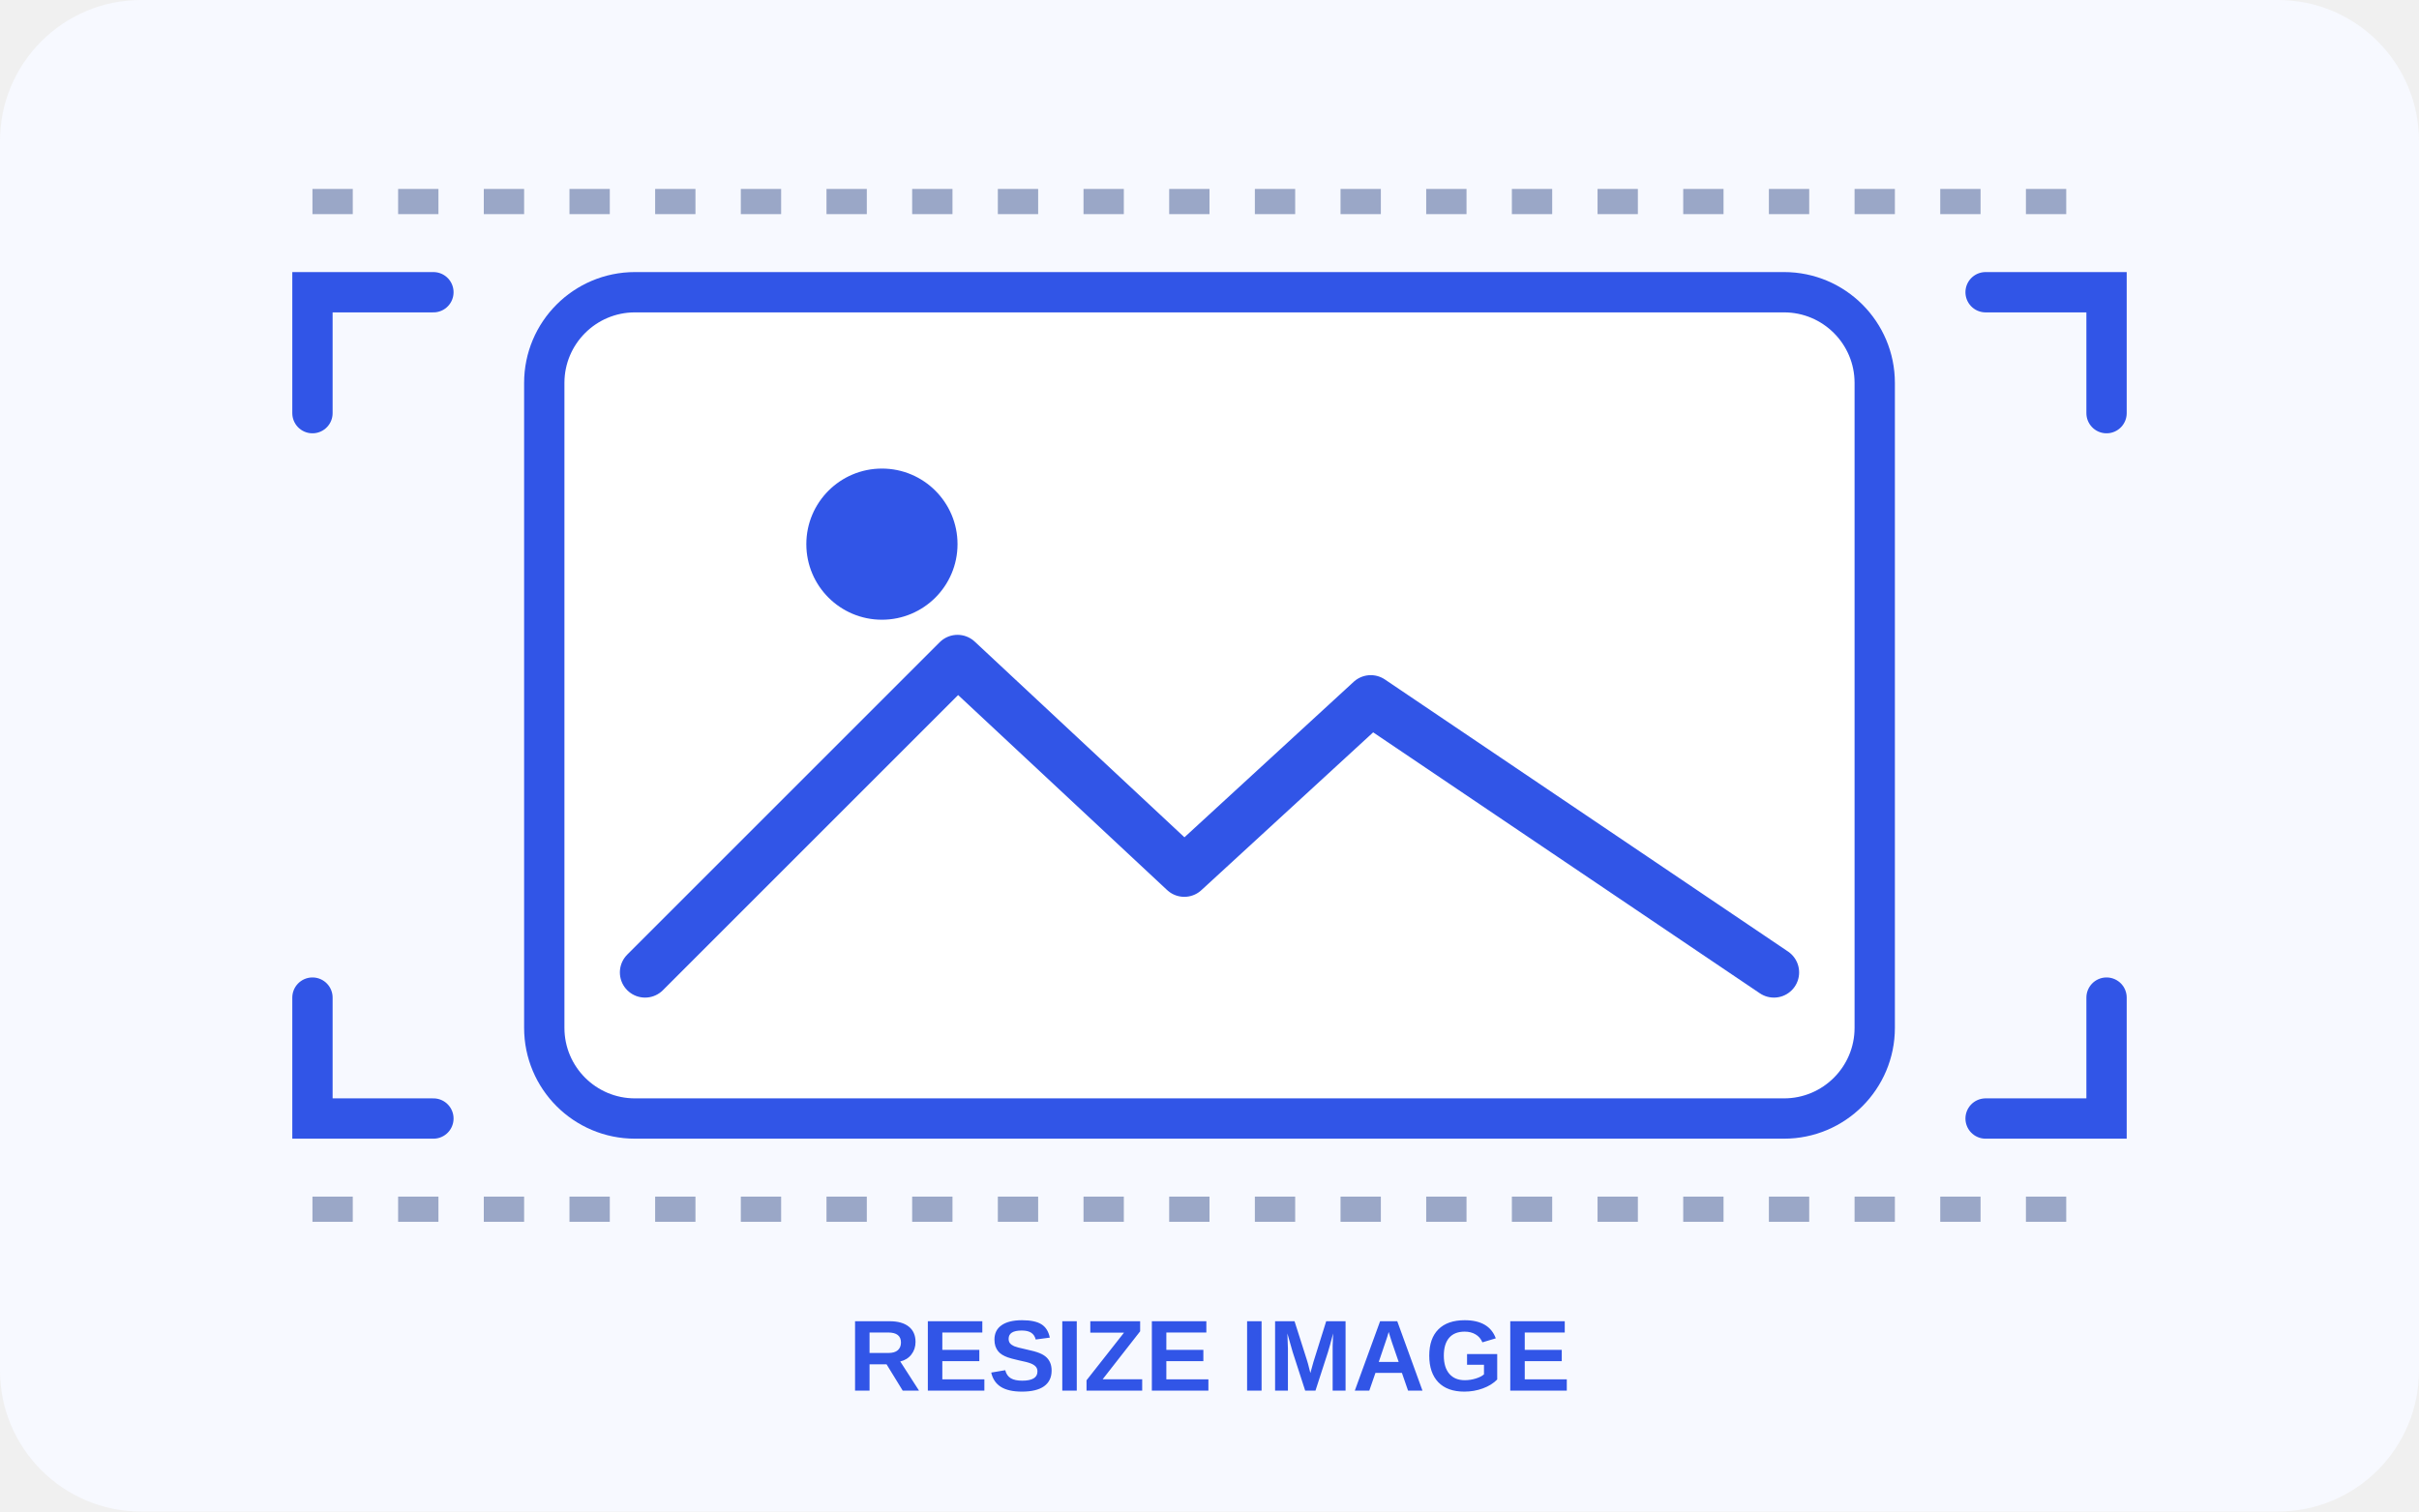
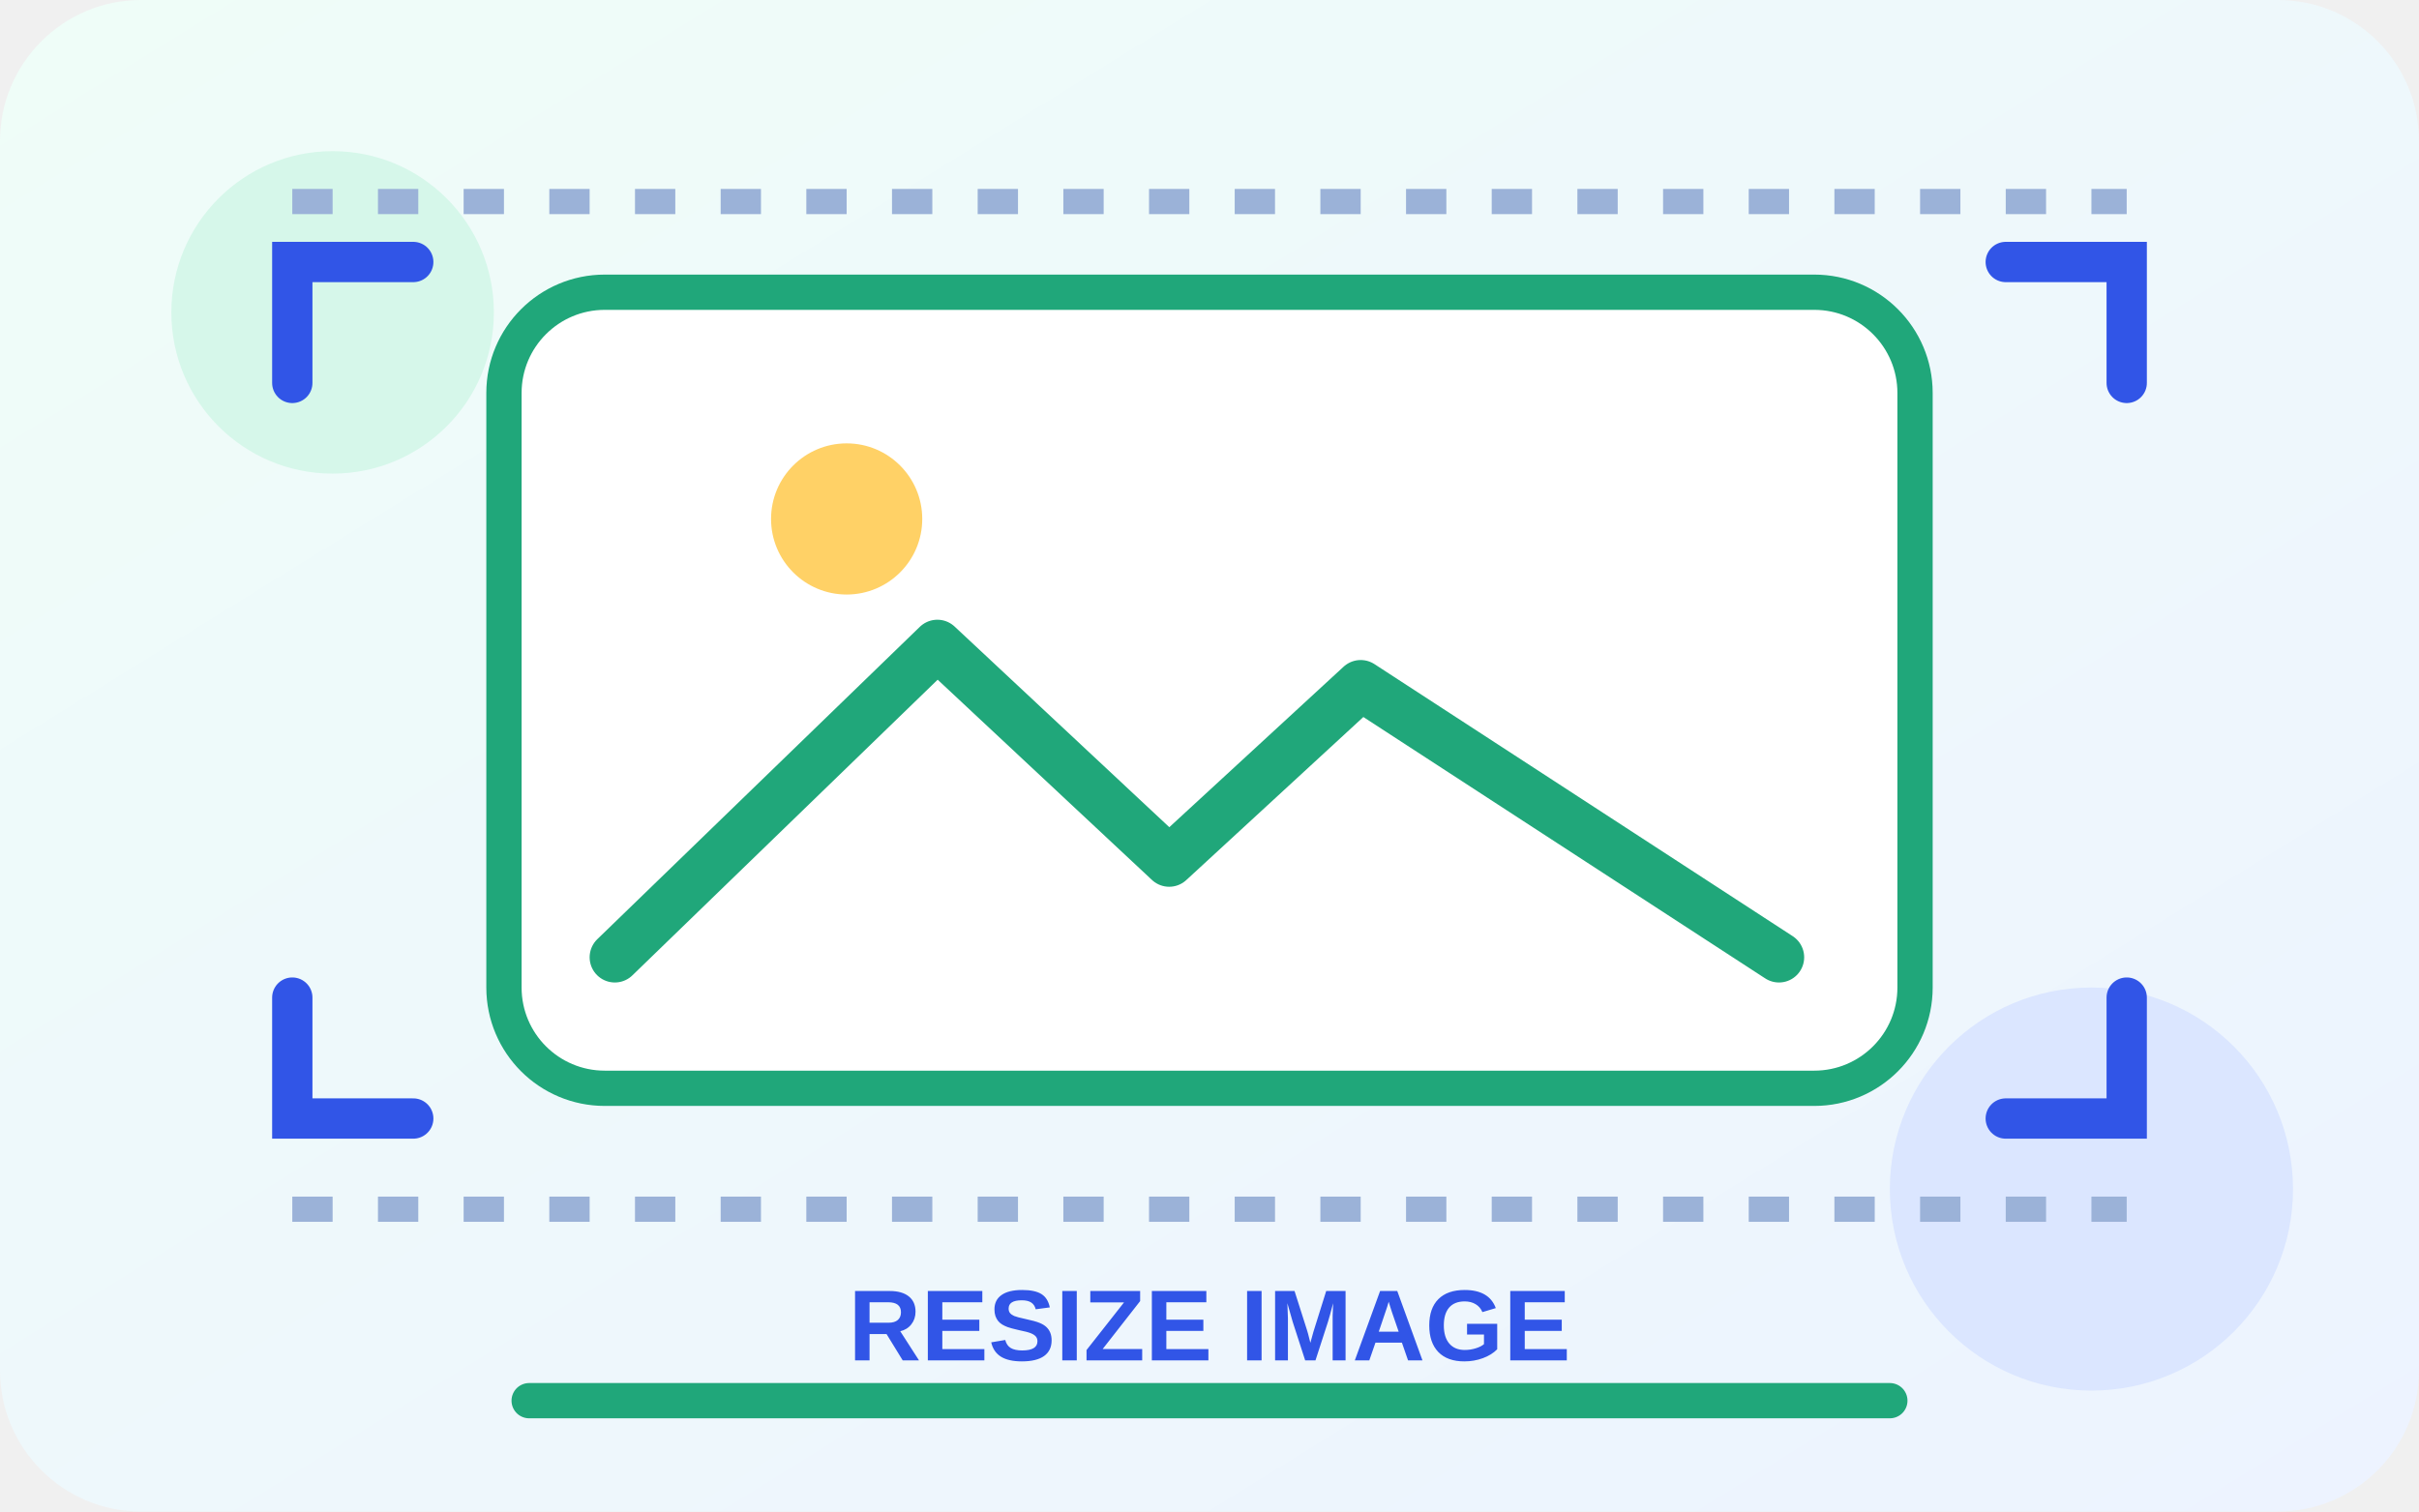
<svg xmlns="http://www.w3.org/2000/svg" viewBox="0 0 480 300">
-   <rect width="480" height="300" rx="28" fill="#f7f9ff" />
-   <rect x="108" y="58" width="264" height="164" rx="18" fill="#fff" stroke="#3155e7" stroke-width="8" />
-   <circle cx="175" cy="108" r="15" fill="#3155e7" />
-   <path d="m128 193 62-62 45 42 37-34 80 54" fill="none" stroke="#3155e7" stroke-width="10" stroke-linecap="round" stroke-linejoin="round" />
-   <path d="M86 58h-24v24M394 58h24v24M86 222h-24v-24M394 222h24v-24" fill="none" stroke="#3155e7" stroke-width="8" stroke-linecap="round" />
-   <path d="M62 40h356M62 240h356" stroke="#9aa7c7" stroke-width="5" stroke-dasharray="8 9" />
-   <text x="240" y="276" text-anchor="middle" font-family="Arial,sans-serif" font-size="20" font-weight="700" fill="#3155e7">RESIZE IMAGE</text>
+   <defs>
+     <linearGradient id="bg" x1="0" y1="0" x2="1" y2="1">
+       <stop stop-color="#effdf8" />
+       <stop offset="1" stop-color="#edf3ff" />
+     </linearGradient>
+   </defs>
+   <rect width="480" height="300" rx="28" fill="url(#bg)" />
+   <circle cx="66" cy="62" r="32" fill="#d6f7ea" />
+   <circle cx="415" cy="236" r="40" fill="#dbe6ff" />
+   <rect x="100" y="58" width="280" height="158" rx="20" fill="#fff" stroke="#20a77a" stroke-width="7" />
+   <circle cx="168" cy="103" r="15" fill="#ffd166" />
+   <path d="m122 190 64-62 46 43 38-35 83 54" fill="none" stroke="#20a77a" stroke-width="10" stroke-linecap="round" stroke-linejoin="round" />
+   <path d="M82 52h-24v24M398 52h24v24M82 222h-24v-24M398 222h24v-24" fill="none" stroke="#3155e7" stroke-width="8" stroke-linecap="round" />
+   <path d="M58 40h364M58 240h364" stroke="#9bb2d8" stroke-width="5" stroke-dasharray="8 9" />
+   <path d="M105 278h270" stroke="#20a77a" stroke-width="7" stroke-linecap="round" />
+   <text x="240" y="270" text-anchor="middle" font-family="Arial,sans-serif" font-size="20" font-weight="800" fill="#3155e7">RESIZE IMAGE</text>
</svg>
